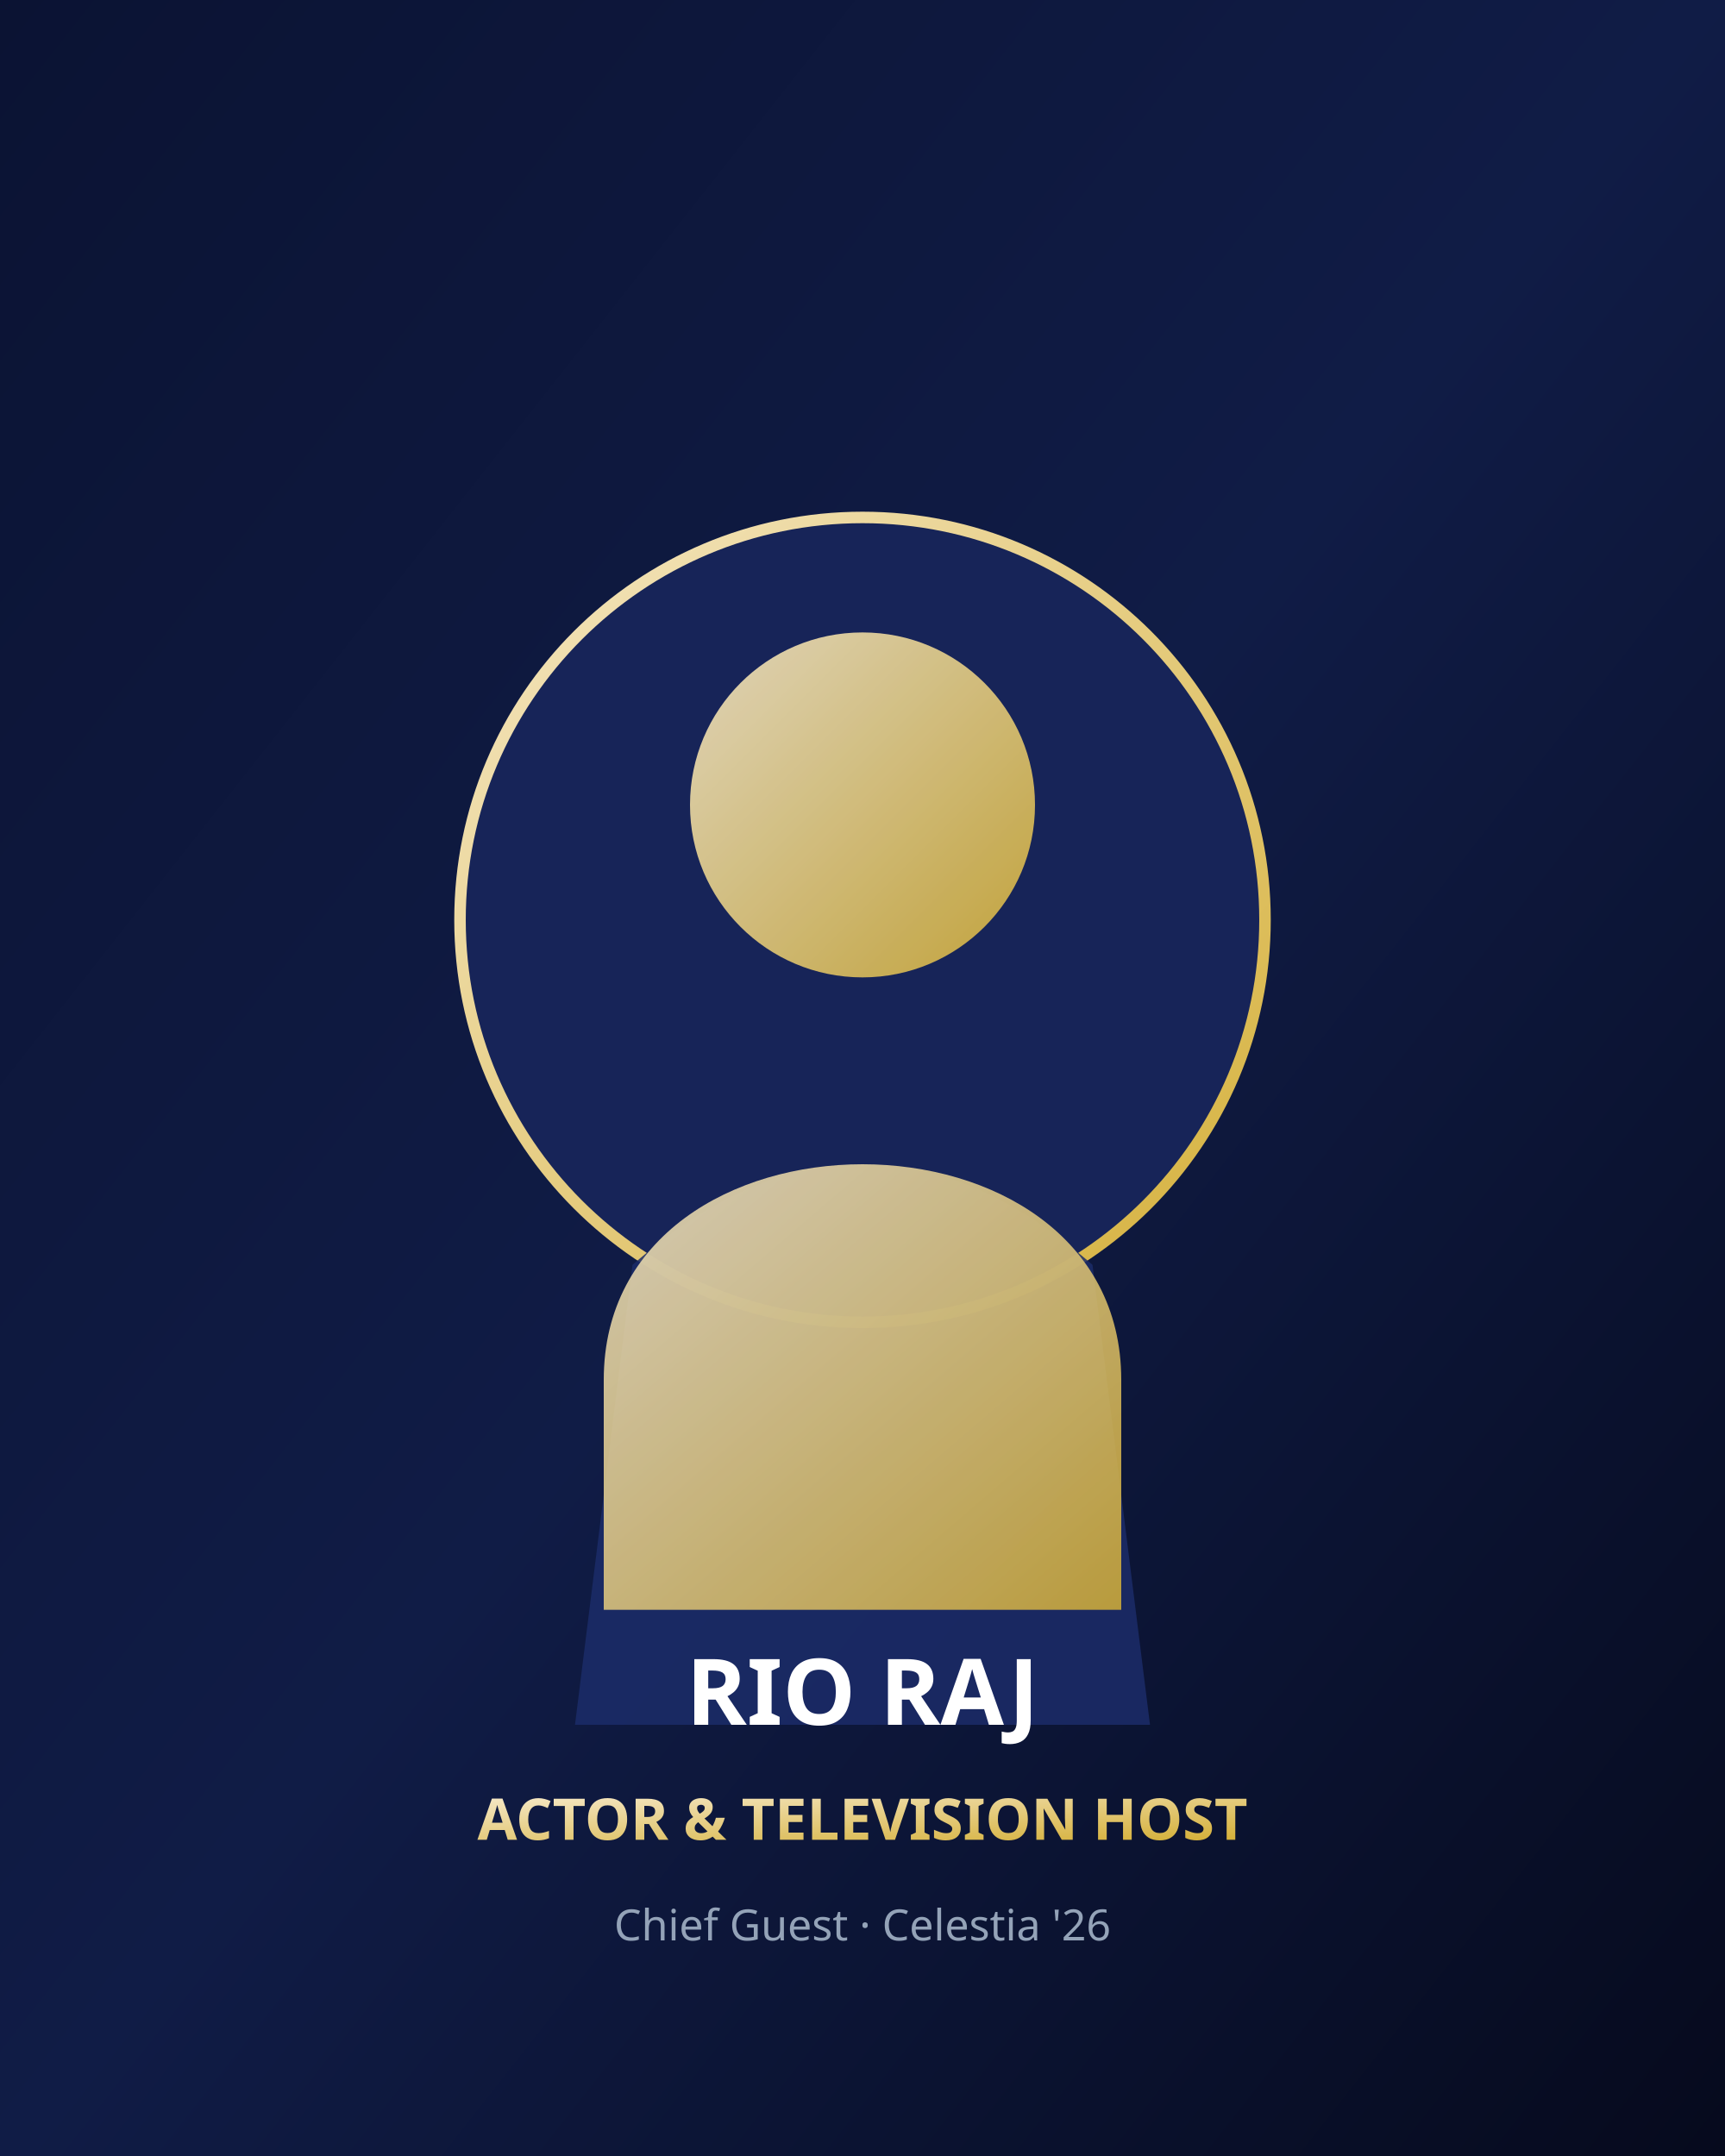
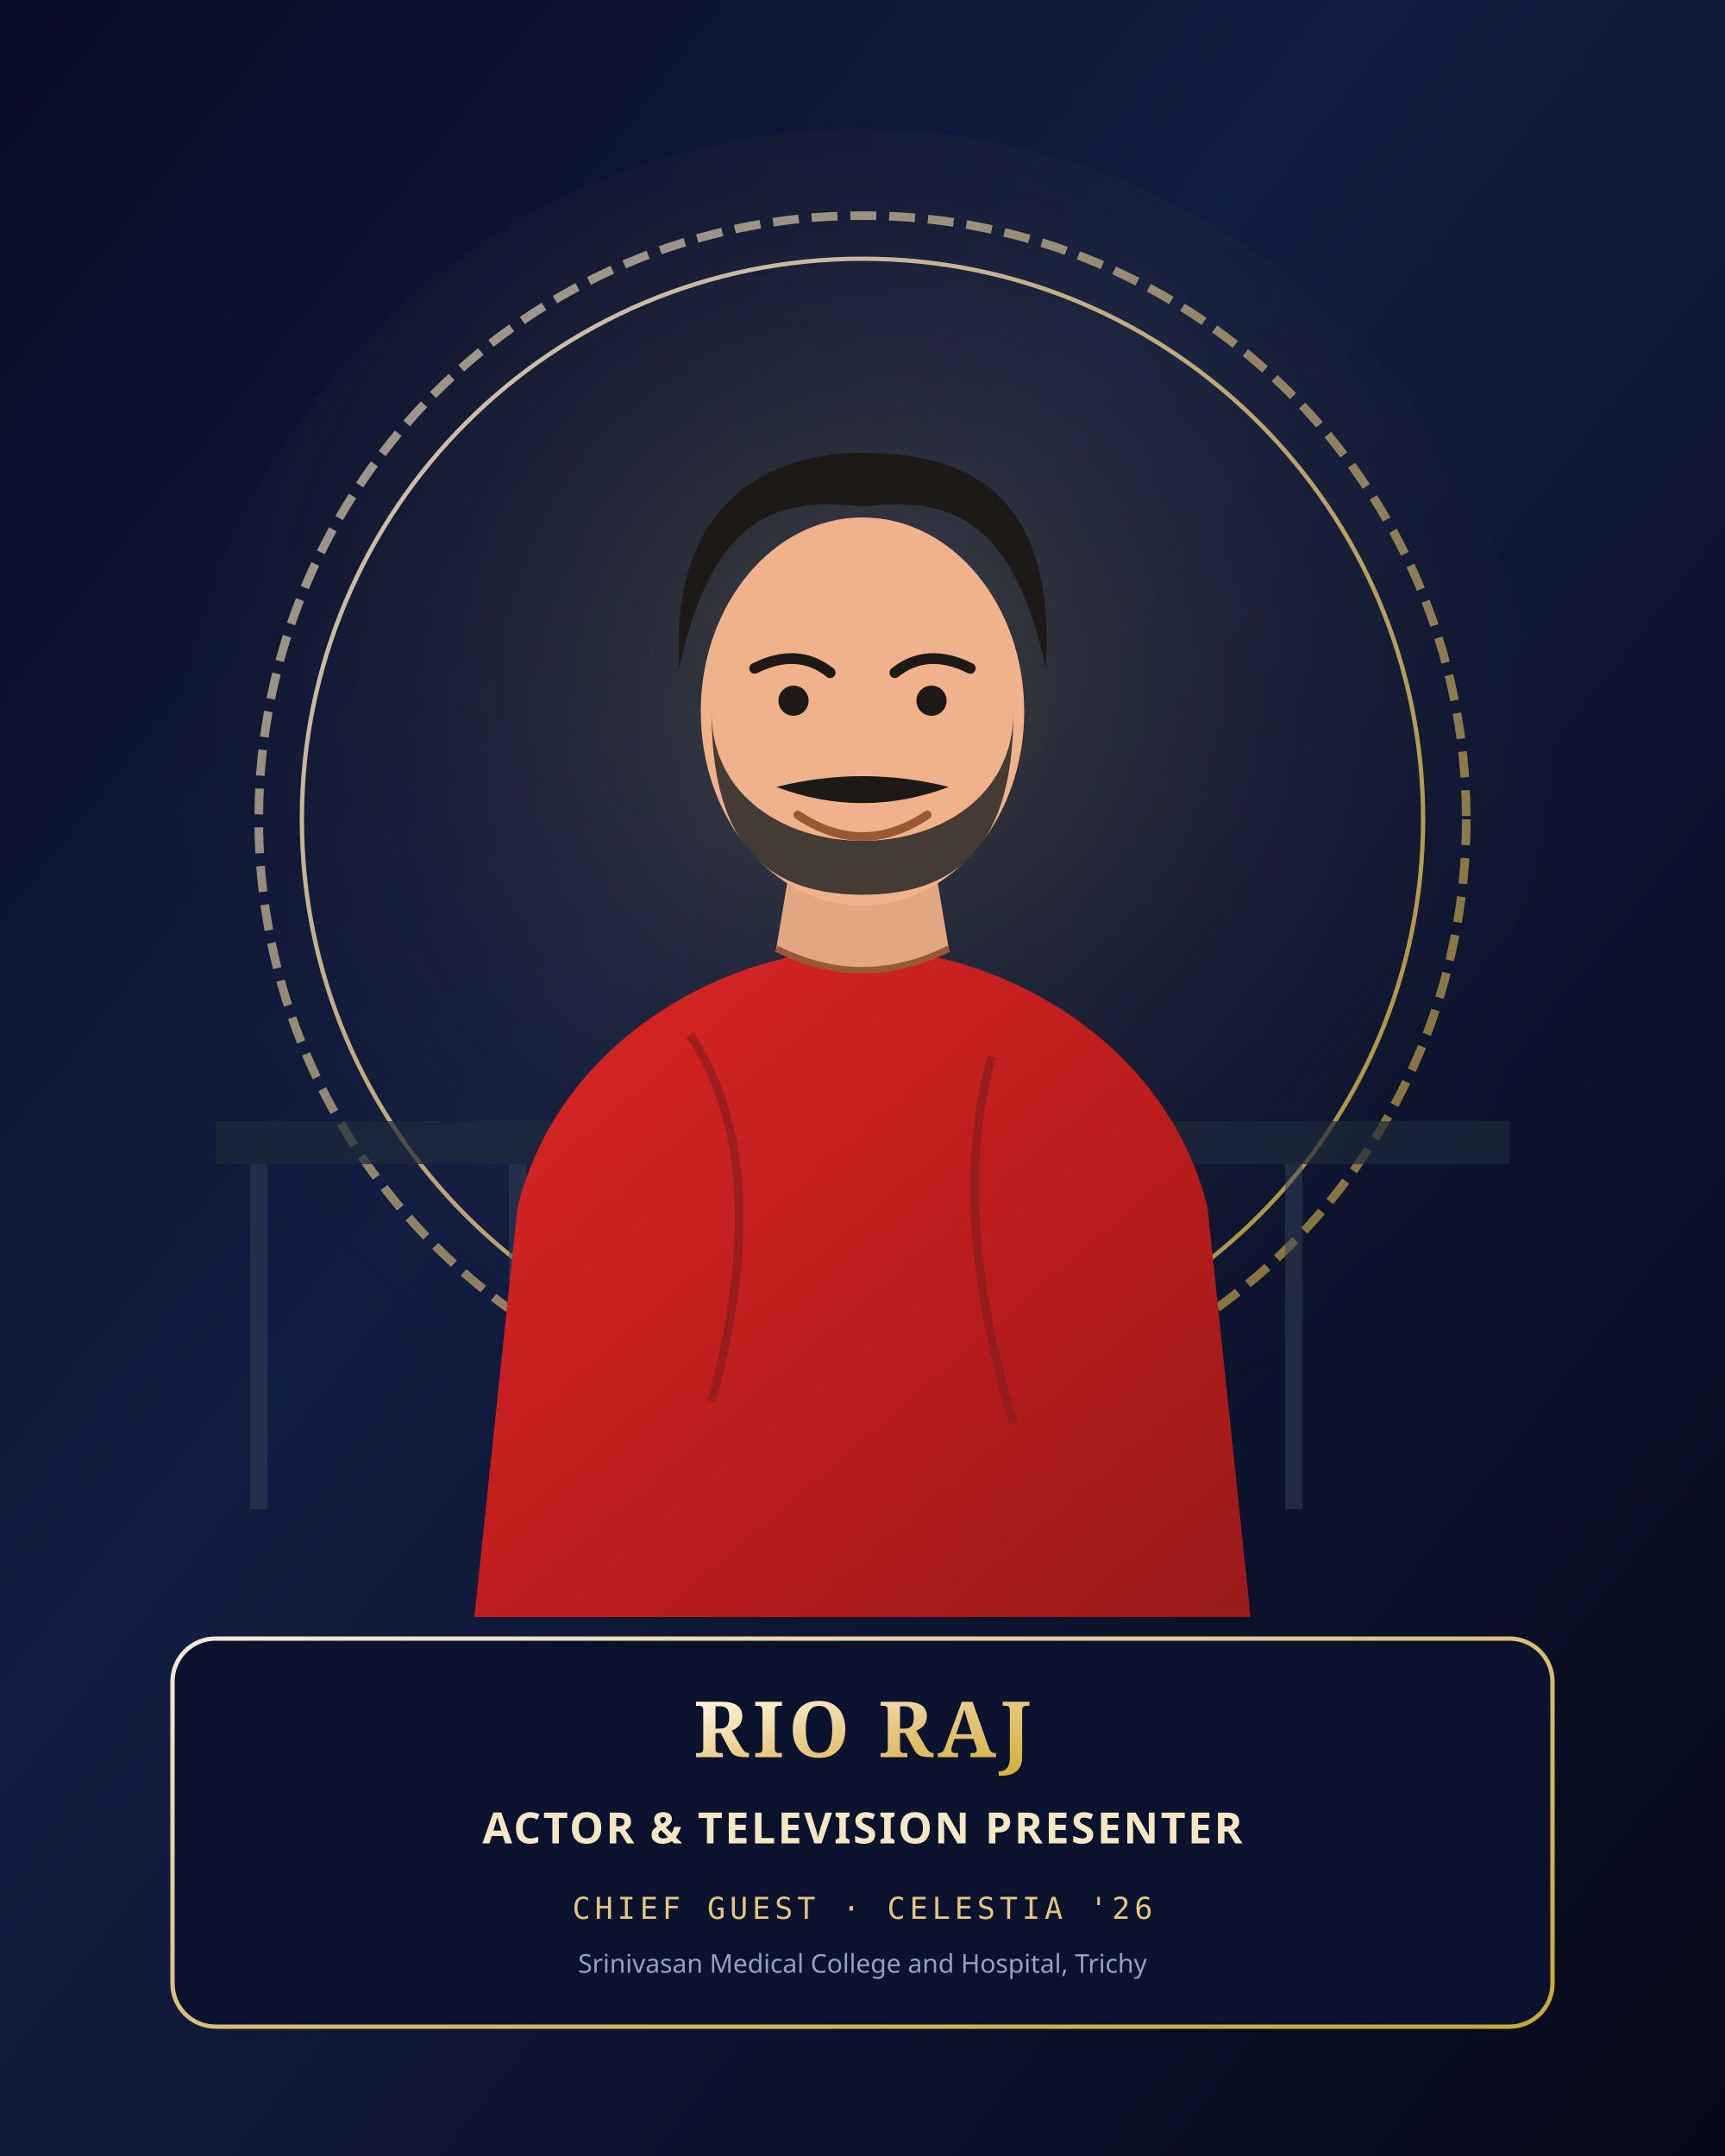
- <svg xmlns="http://www.w3.org/2000/svg" width="600" height="750" viewBox="0 0 600 750">
+ <svg xmlns="http://www.w3.org/2000/svg" viewBox="0 0 800 1000" width="100%" height="100%">
  <defs>
-     <linearGradient id="bg" x1="0%" y1="0%" x2="100%" y2="100%">
-       <stop offset="0%" stop-color="#0B1333" />
-       <stop offset="50%" stop-color="#101C46" />
-       <stop offset="100%" stop-color="#060A1D" />
+     <linearGradient id="rioBg" x1="0%" y1="0%" x2="100%" y2="100%">
+       <stop offset="0%" stop-color="#080D24" />
+       <stop offset="40%" stop-color="#121D42" />
+       <stop offset="100%" stop-color="#060918" />
    </linearGradient>
-     <linearGradient id="gold" x1="0%" y1="0%" x2="100%" y2="100%">
-       <stop offset="0%" stop-color="#F5E7C4" />
+     <linearGradient id="goldGlow" x1="0%" y1="0%" x2="100%" y2="100%">
+       <stop offset="0%" stop-color="#FFF6DF" />
+       <stop offset="50%" stop-color="#E6C57D" />
      <stop offset="100%" stop-color="#D4AF37" />
    </linearGradient>
+     <linearGradient id="redShirt" x1="0%" y1="0%" x2="100%" y2="100%">
+       <stop offset="0%" stop-color="#DC2626" />
+       <stop offset="60%" stop-color="#B91C1C" />
+       <stop offset="100%" stop-color="#991B1B" />
+     </linearGradient>
+     <radialGradient id="aura" cx="50%" cy="40%" r="60%">
+       <stop offset="0%" stop-color="#D4AF37" stop-opacity="0.25" />
+       <stop offset="100%" stop-color="#080D24" stop-opacity="0" />
+     </radialGradient>
  </defs>
-   <rect width="600" height="750" fill="url(#bg)" />
-   <circle cx="300" cy="320" r="140" fill="#172458" stroke="url(#gold)" stroke-width="4" />
-   <path d="M220,440 Q300,370 380,440 L400,600 L200,600 Z" fill="#1B2C68" opacity="0.85" />
-   <circle cx="300" cy="280" r="60" fill="url(#gold)" opacity="0.9" />
-   <path d="M210,480 C210,380 390,380 390,480 L390,560 L210,560 Z" fill="url(#gold)" opacity="0.85" />
-   <text x="300" y="600" font-family="sans-serif" font-size="32" font-weight="bold" fill="#FFFFFF" text-anchor="middle">RIO RAJ</text>
-   <text x="300" y="640" font-family="sans-serif" font-size="20" font-weight="600" fill="url(#gold)" text-anchor="middle">ACTOR &amp; TELEVISION HOST</text>
-   <text x="300" y="675" font-family="sans-serif" font-size="15" fill="#94A3B8" text-anchor="middle">Chief Guest · Celestia '26</text>
+   <rect width="800" height="1000" fill="url(#rioBg)" />
+   <circle cx="400" cy="380" r="320" fill="url(#aura)" />
+   <circle cx="400" cy="380" r="280" fill="none" stroke="url(#goldGlow)" stroke-width="4" stroke-dasharray="12 6" opacity="0.6" />
+   <circle cx="400" cy="380" r="260" fill="none" stroke="url(#goldGlow)" stroke-width="2" opacity="0.8" />
+   <path d="M 100 520 L 700 520 L 700 540 L 100 540 Z" fill="#1E293B" opacity="0.7" />
+   <path d="M 120 540 L 120 700 M 240 540 L 240 700 M 360 540 L 360 700 M 480 540 L 480 700 M 600 540 L 600 700" stroke="#334155" stroke-width="8" opacity="0.5" />
+   <g id="character">
+     <path d="M 240 560 C 260 480 340 440 400 440 C 460 440 540 480 560 560 L 580 750 L 220 750 Z" fill="url(#redShirt)" />
+     <path d="M 320 480 Q 360 540 330 650" fill="none" stroke="#7F1D1D" stroke-width="4" opacity="0.6" />
+     <path d="M 460 490 Q 440 560 470 660" fill="none" stroke="#7F1D1D" stroke-width="4" opacity="0.6" />
+     <path d="M 360 440 Q 400 460 440 440 L 430 380 L 370 380 Z" fill="#E2A782" />
+     <path d="M 360 440 Q 400 460 440 440" fill="none" stroke="#9A5936" stroke-width="3" />
+     <ellipse cx="400" cy="330" rx="75" ry="90" fill="#F0B28A" />
+     <path d="M 315 310 C 310 230 360 210 400 210 C 450 210 490 230 485 310 C 470 240 440 230 400 235 C 360 230 330 240 315 310 Z" fill="#1C1917" />
+     <path d="M 330 330 C 330 410 470 410 470 330 C 470 385 450 415 400 415 C 350 415 330 385 330 330 Z" fill="#262626" opacity="0.85" />
+     <path d="M 360 365 Q 400 355 440 365 Q 400 380 360 365 Z" fill="#1C1917" />
+     <path d="M 350 310 Q 370 300 385 312" fill="none" stroke="#1C1917" stroke-width="5" stroke-linecap="round" />
+     <path d="M 415 312 Q 430 300 450 310" fill="none" stroke="#1C1917" stroke-width="5" stroke-linecap="round" />
+     <circle cx="368" cy="325" r="7" fill="#1C1917" />
+     <circle cx="432" cy="325" r="7" fill="#1C1917" />
+     <path d="M 370 378 Q 400 398 430 378" fill="none" stroke="#9A5936" stroke-width="4" stroke-linecap="round" />
+   </g>
+   <rect x="80" y="760" width="640" height="180" rx="20" fill="#0B122E" stroke="url(#goldGlow)" stroke-width="2" opacity="0.95" />
+   <text x="400" y="815" font-family="'Cinzel', Georgia, serif" font-size="36" font-weight="bold" fill="url(#goldGlow)" text-anchor="middle" letter-spacing="2">RIO RAJ</text>
+   <text x="400" y="855" font-family="'Plus Jakarta Sans', sans-serif" font-size="20" font-weight="700" fill="#F5E7C4" text-anchor="middle" letter-spacing="1">ACTOR &amp; TELEVISION PRESENTER</text>
+   <text x="400" y="890" font-family="monospace" font-size="14" fill="#E6C57D" text-anchor="middle" letter-spacing="2">CHIEF GUEST · CELESTIA '26</text>
+   <text x="400" y="915" font-family="sans-serif" font-size="12" fill="#94A3B8" text-anchor="middle">Srinivasan Medical College and Hospital, Trichy</text>
</svg>
